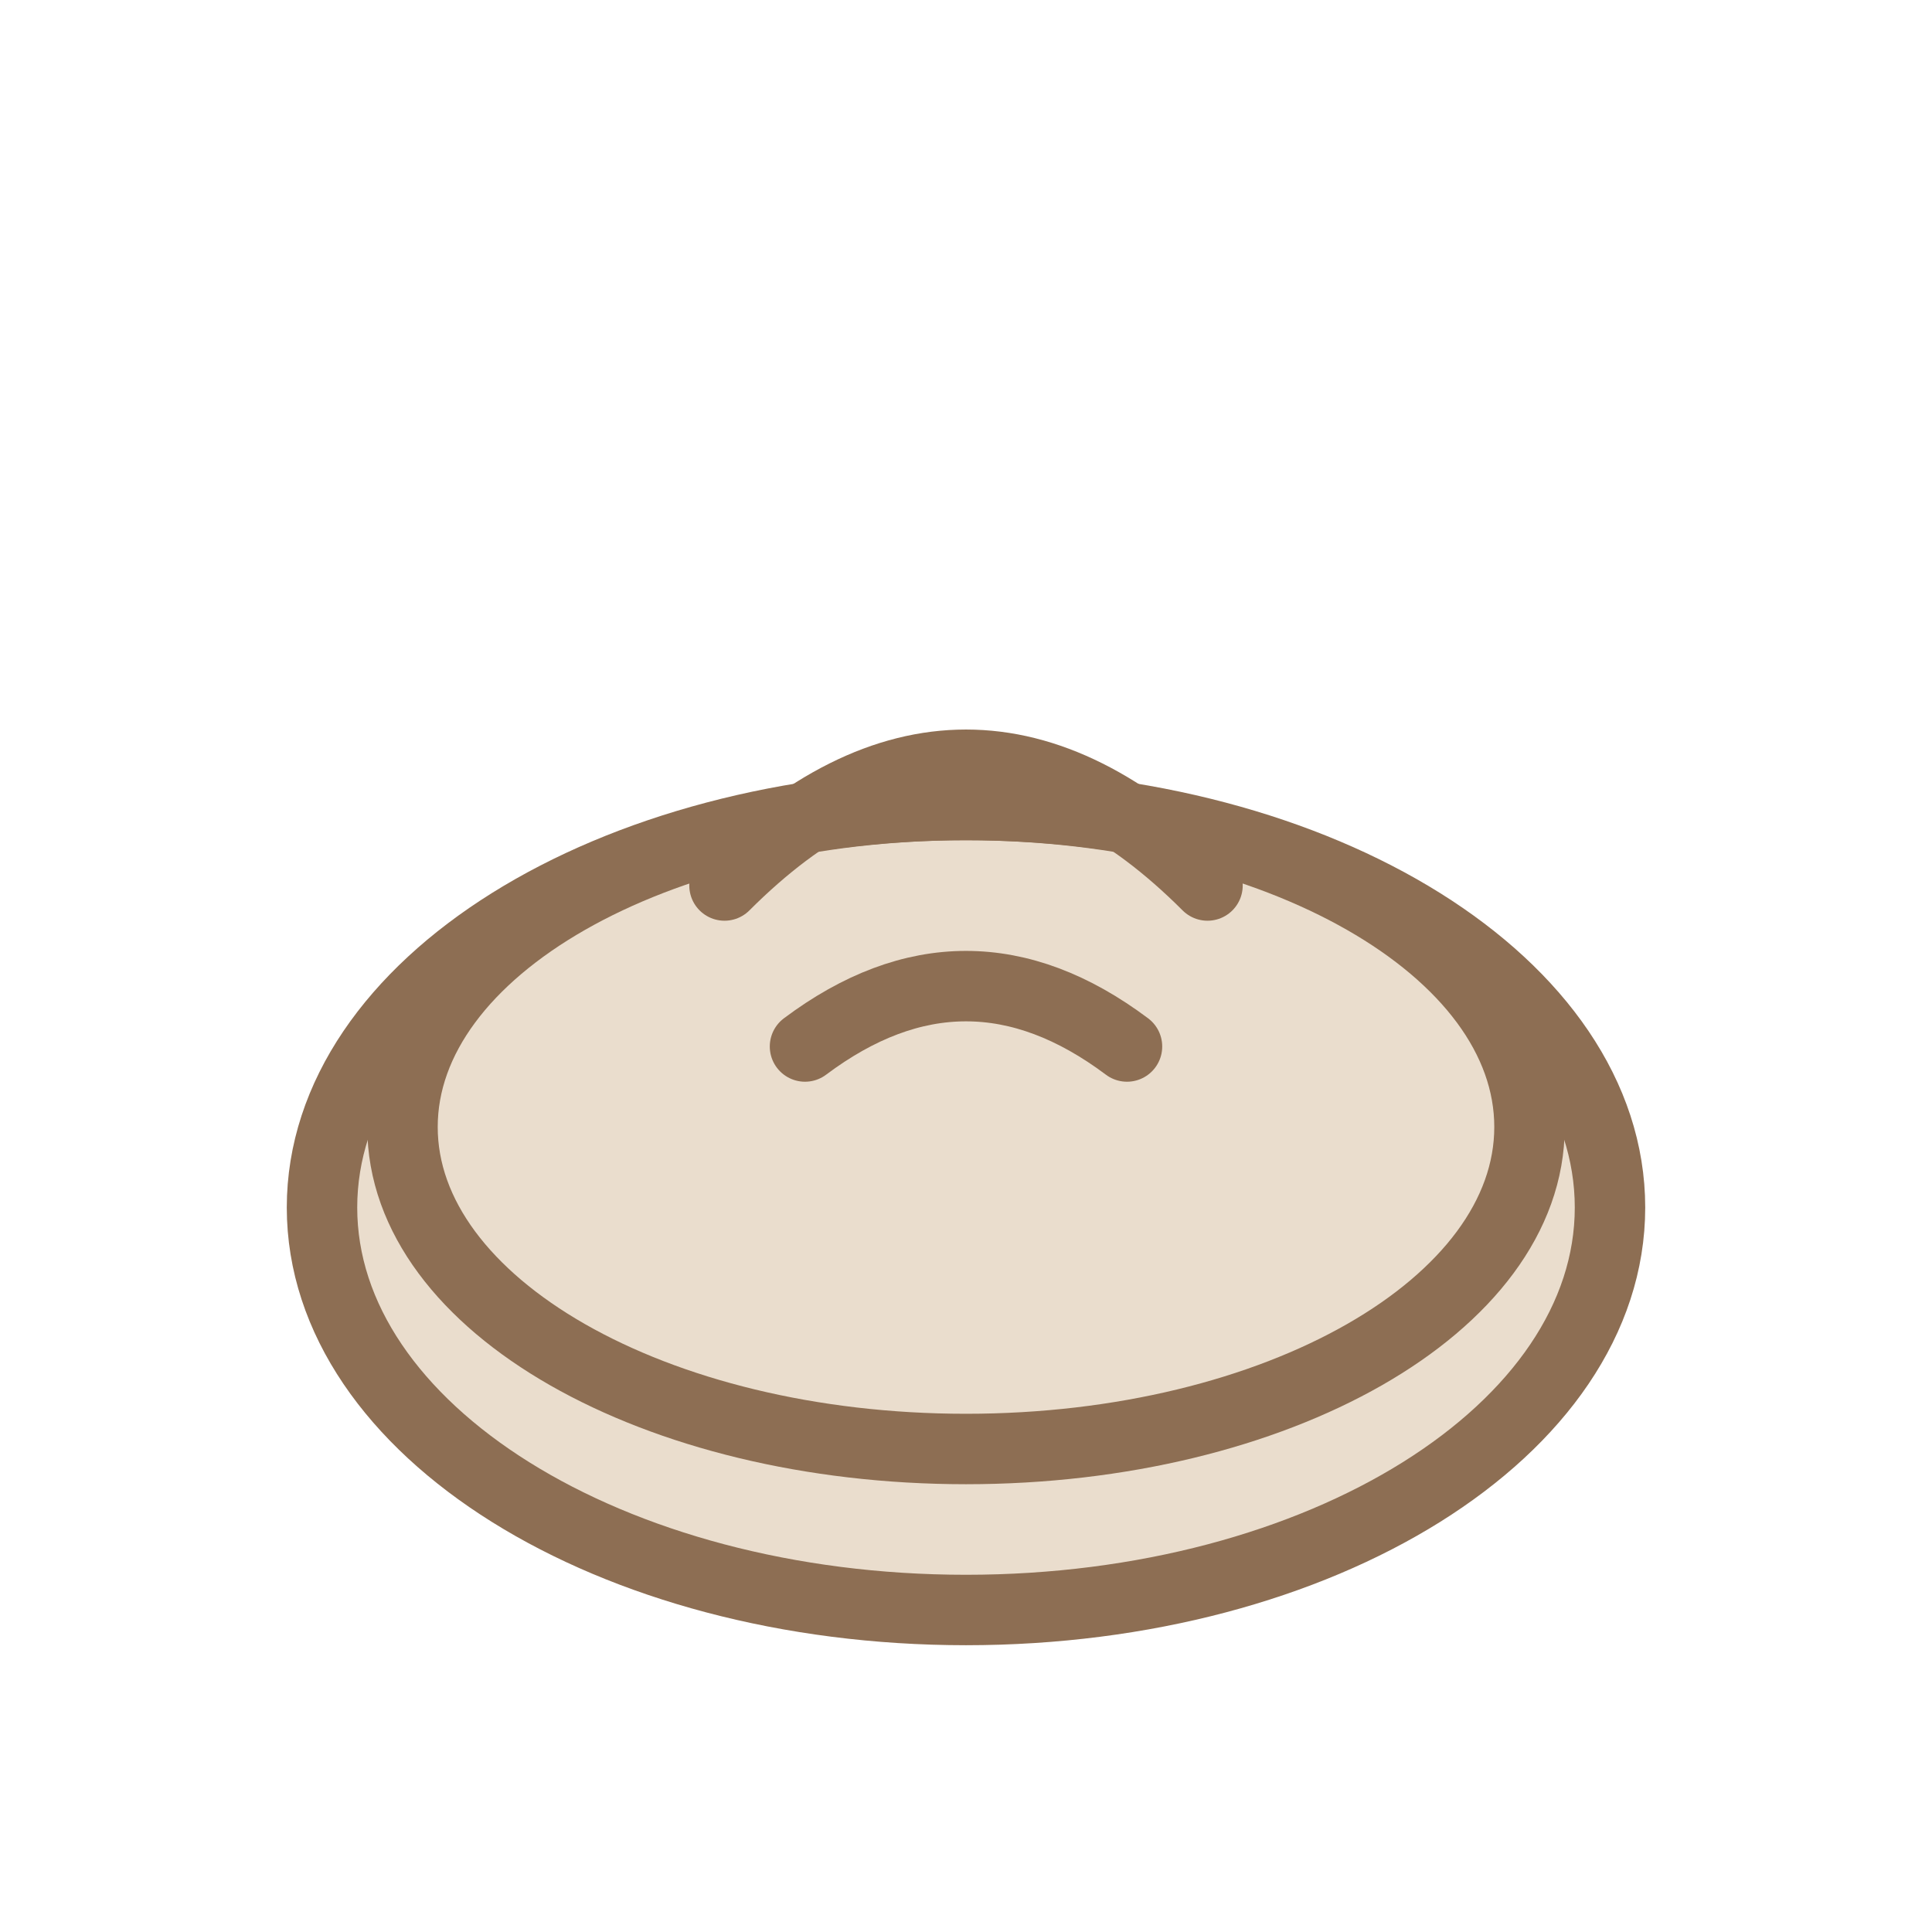
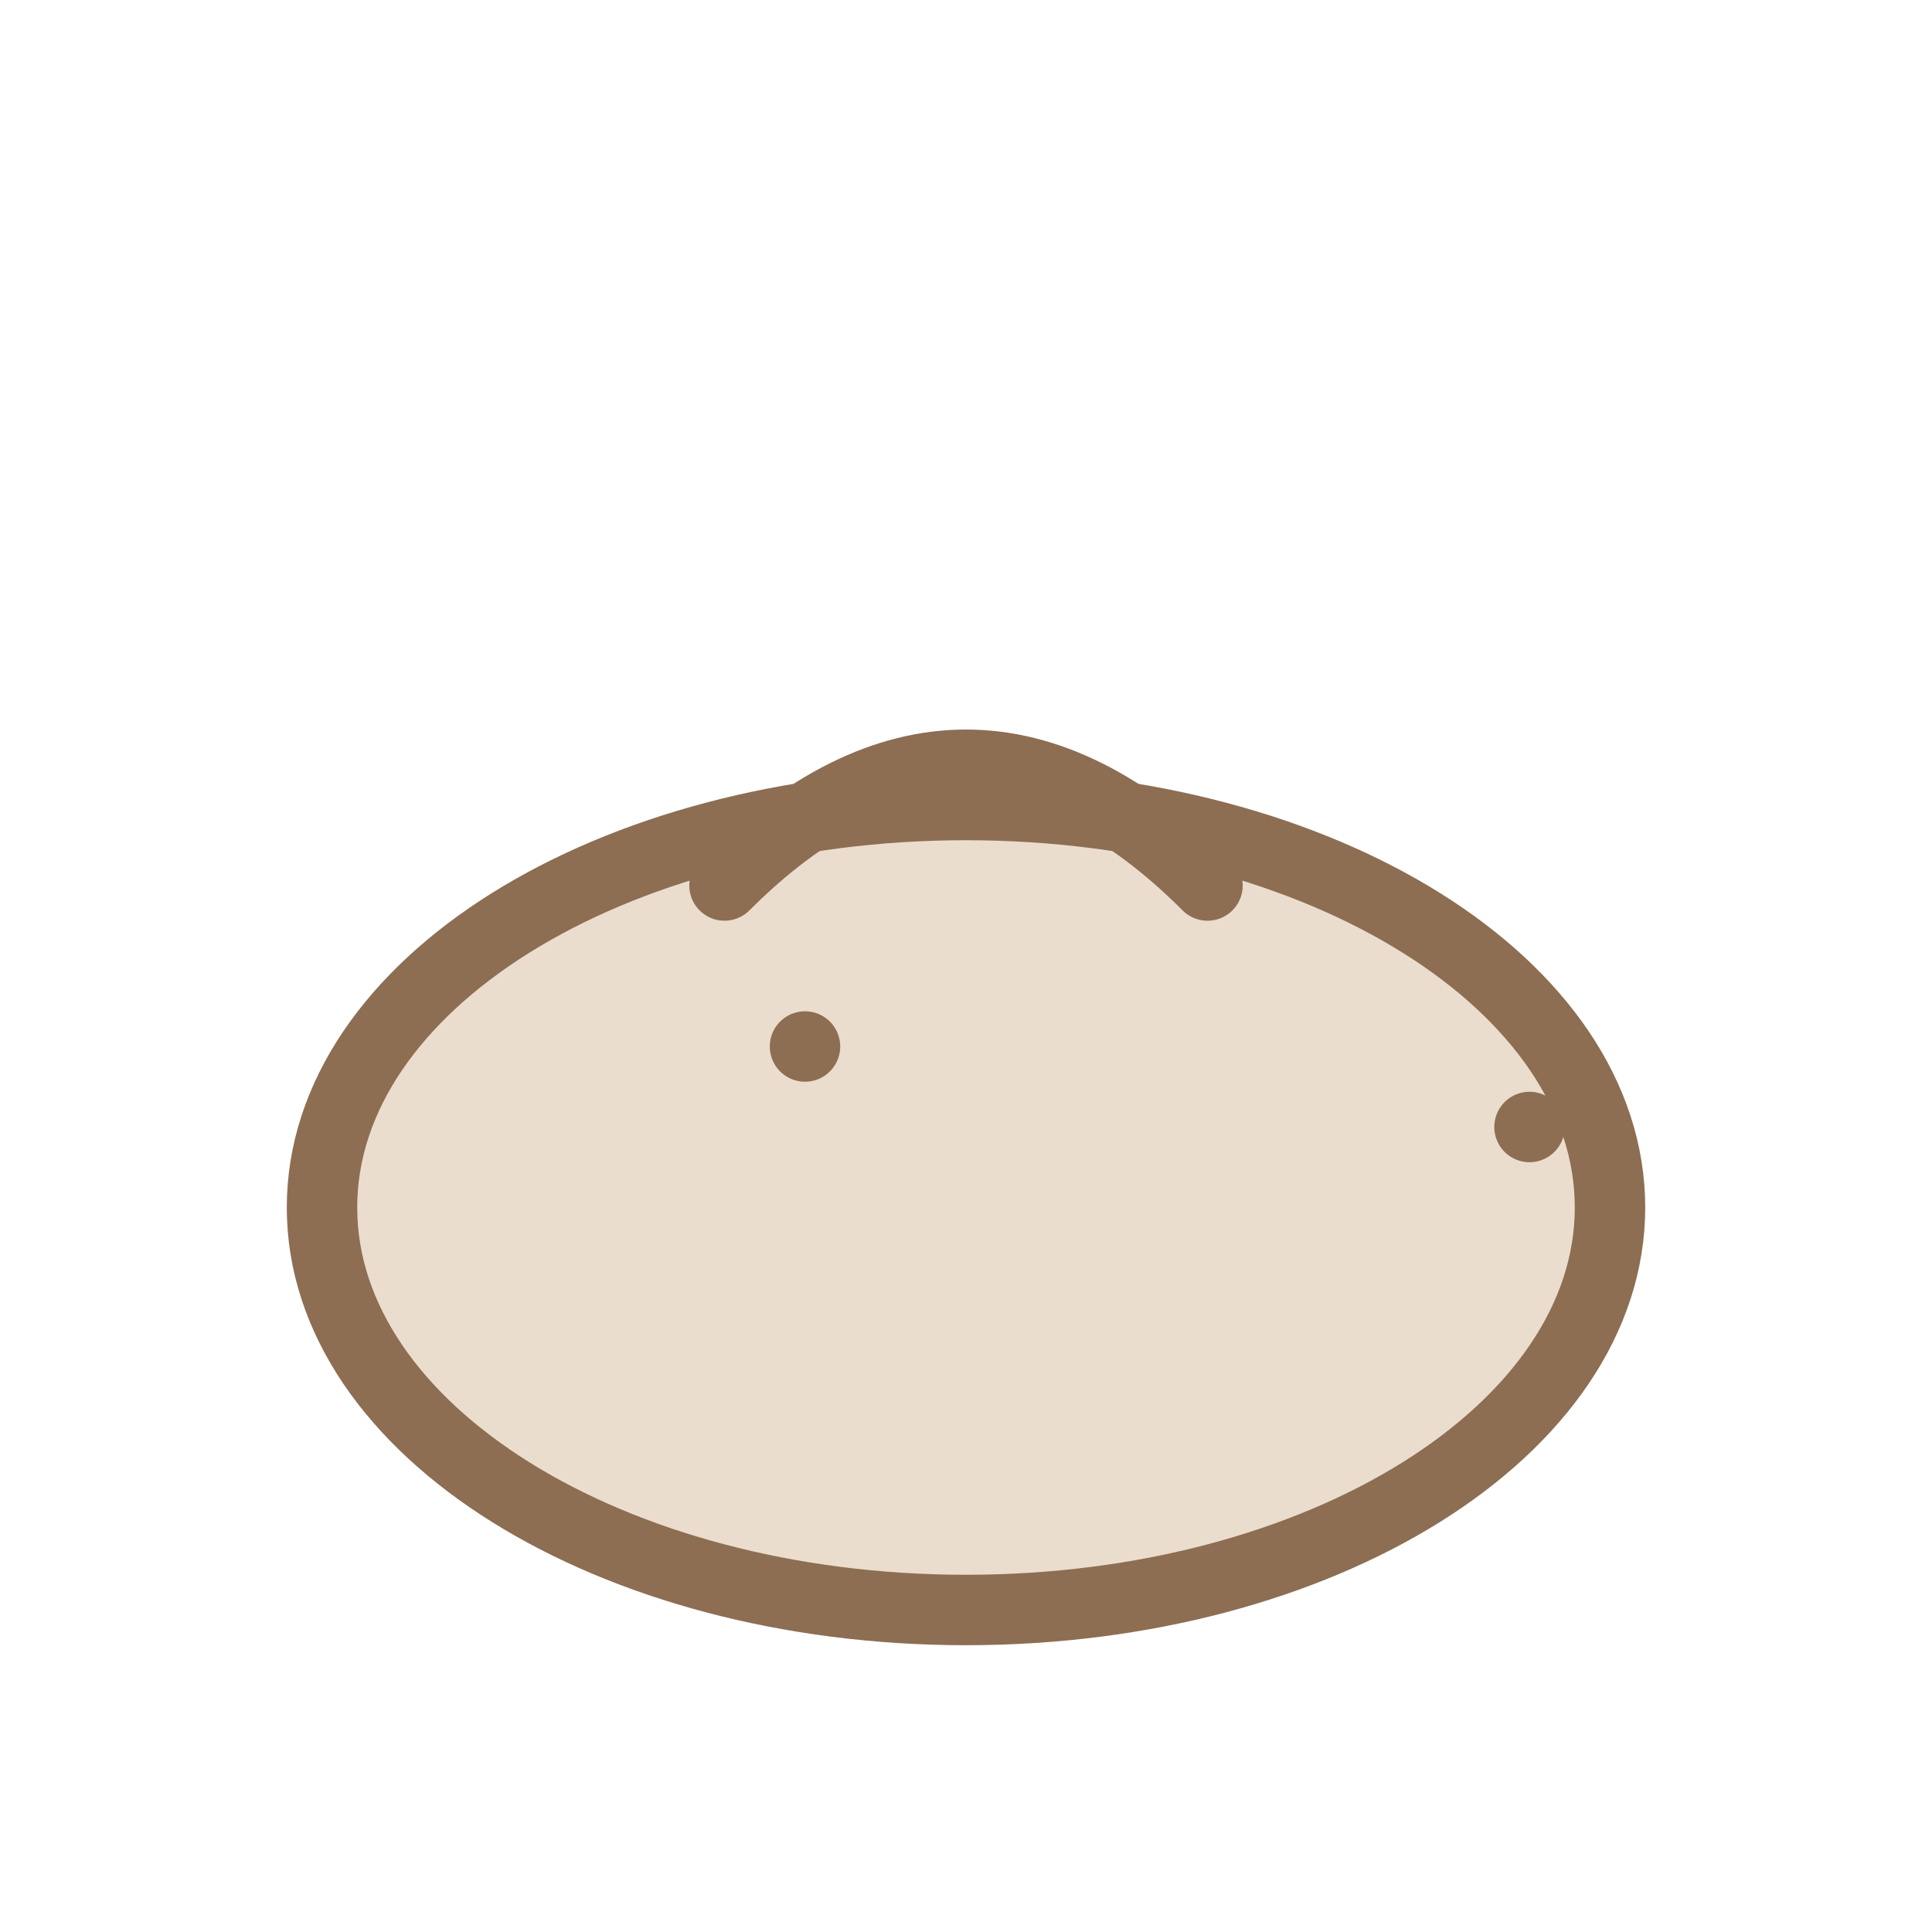
<svg xmlns="http://www.w3.org/2000/svg" width="48" height="48" viewBox="0 0 48 48" fill="none" stroke="#8D6E53" stroke-width="1.75" stroke-linecap="round" stroke-linejoin="round" role="img" aria-label="Massage stone">
+   <style>@keyframes sparkPulse{0%{stroke-dasharray:0 100;opacity:.9}50%{stroke-dasharray:60 40;opacity:1}100%{stroke-dasharray:0 100;opacity:.9}} .spark{stroke-dasharray:0 100;animation:sparkPulse 1.8s ease-in-out infinite} @media(prefers-reduced-motion:reduce){.spark{animation:none}}</style>
  <ellipse cx="24" cy="30" rx="16" ry="10" fill="#EADDCD" />
-   <ellipse cx="24" cy="28" rx="14" ry="8" fill="none" />
+   <ellipse cx="24" cy="28" rx="14" ry="8" fill="none" class="spark" />
  <path d="M18 22 Q24 16 30 22" />
-   <path d="M20 26 Q24 23 28 26" />
+   <path d="M20 26 Q24 23 28 26" class="spark" style="animation-delay:.4s" />
</svg>
